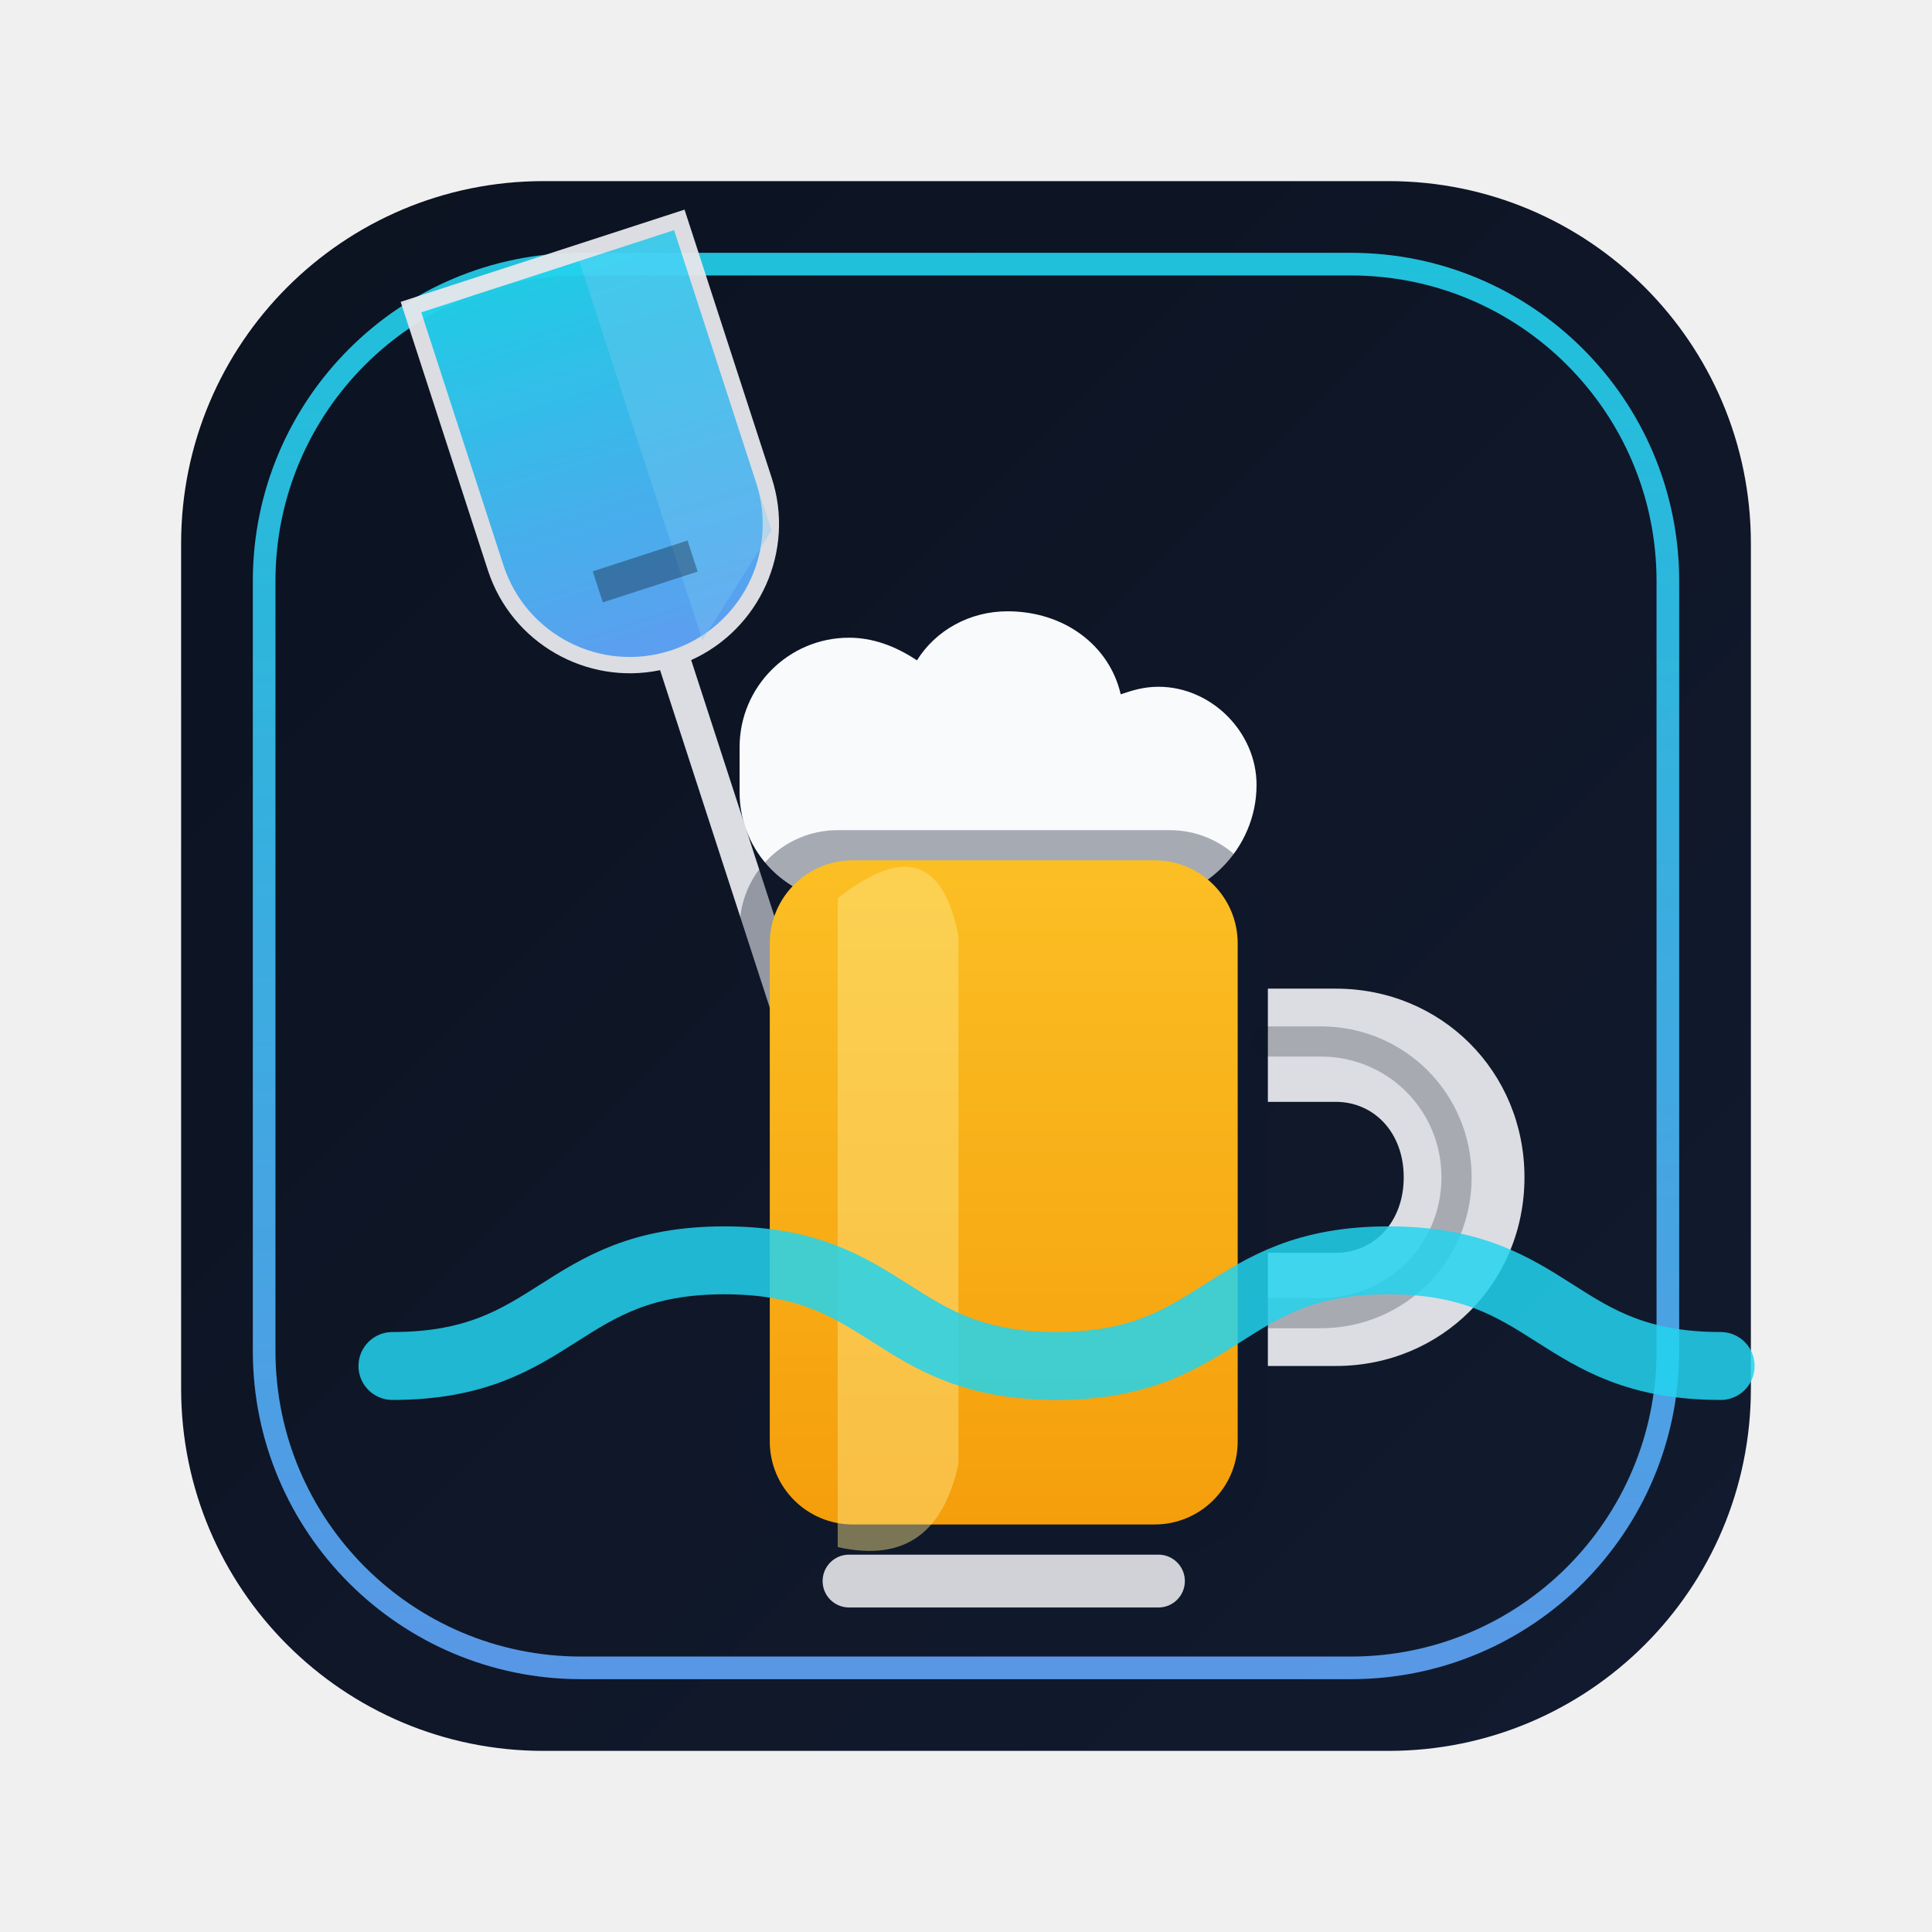
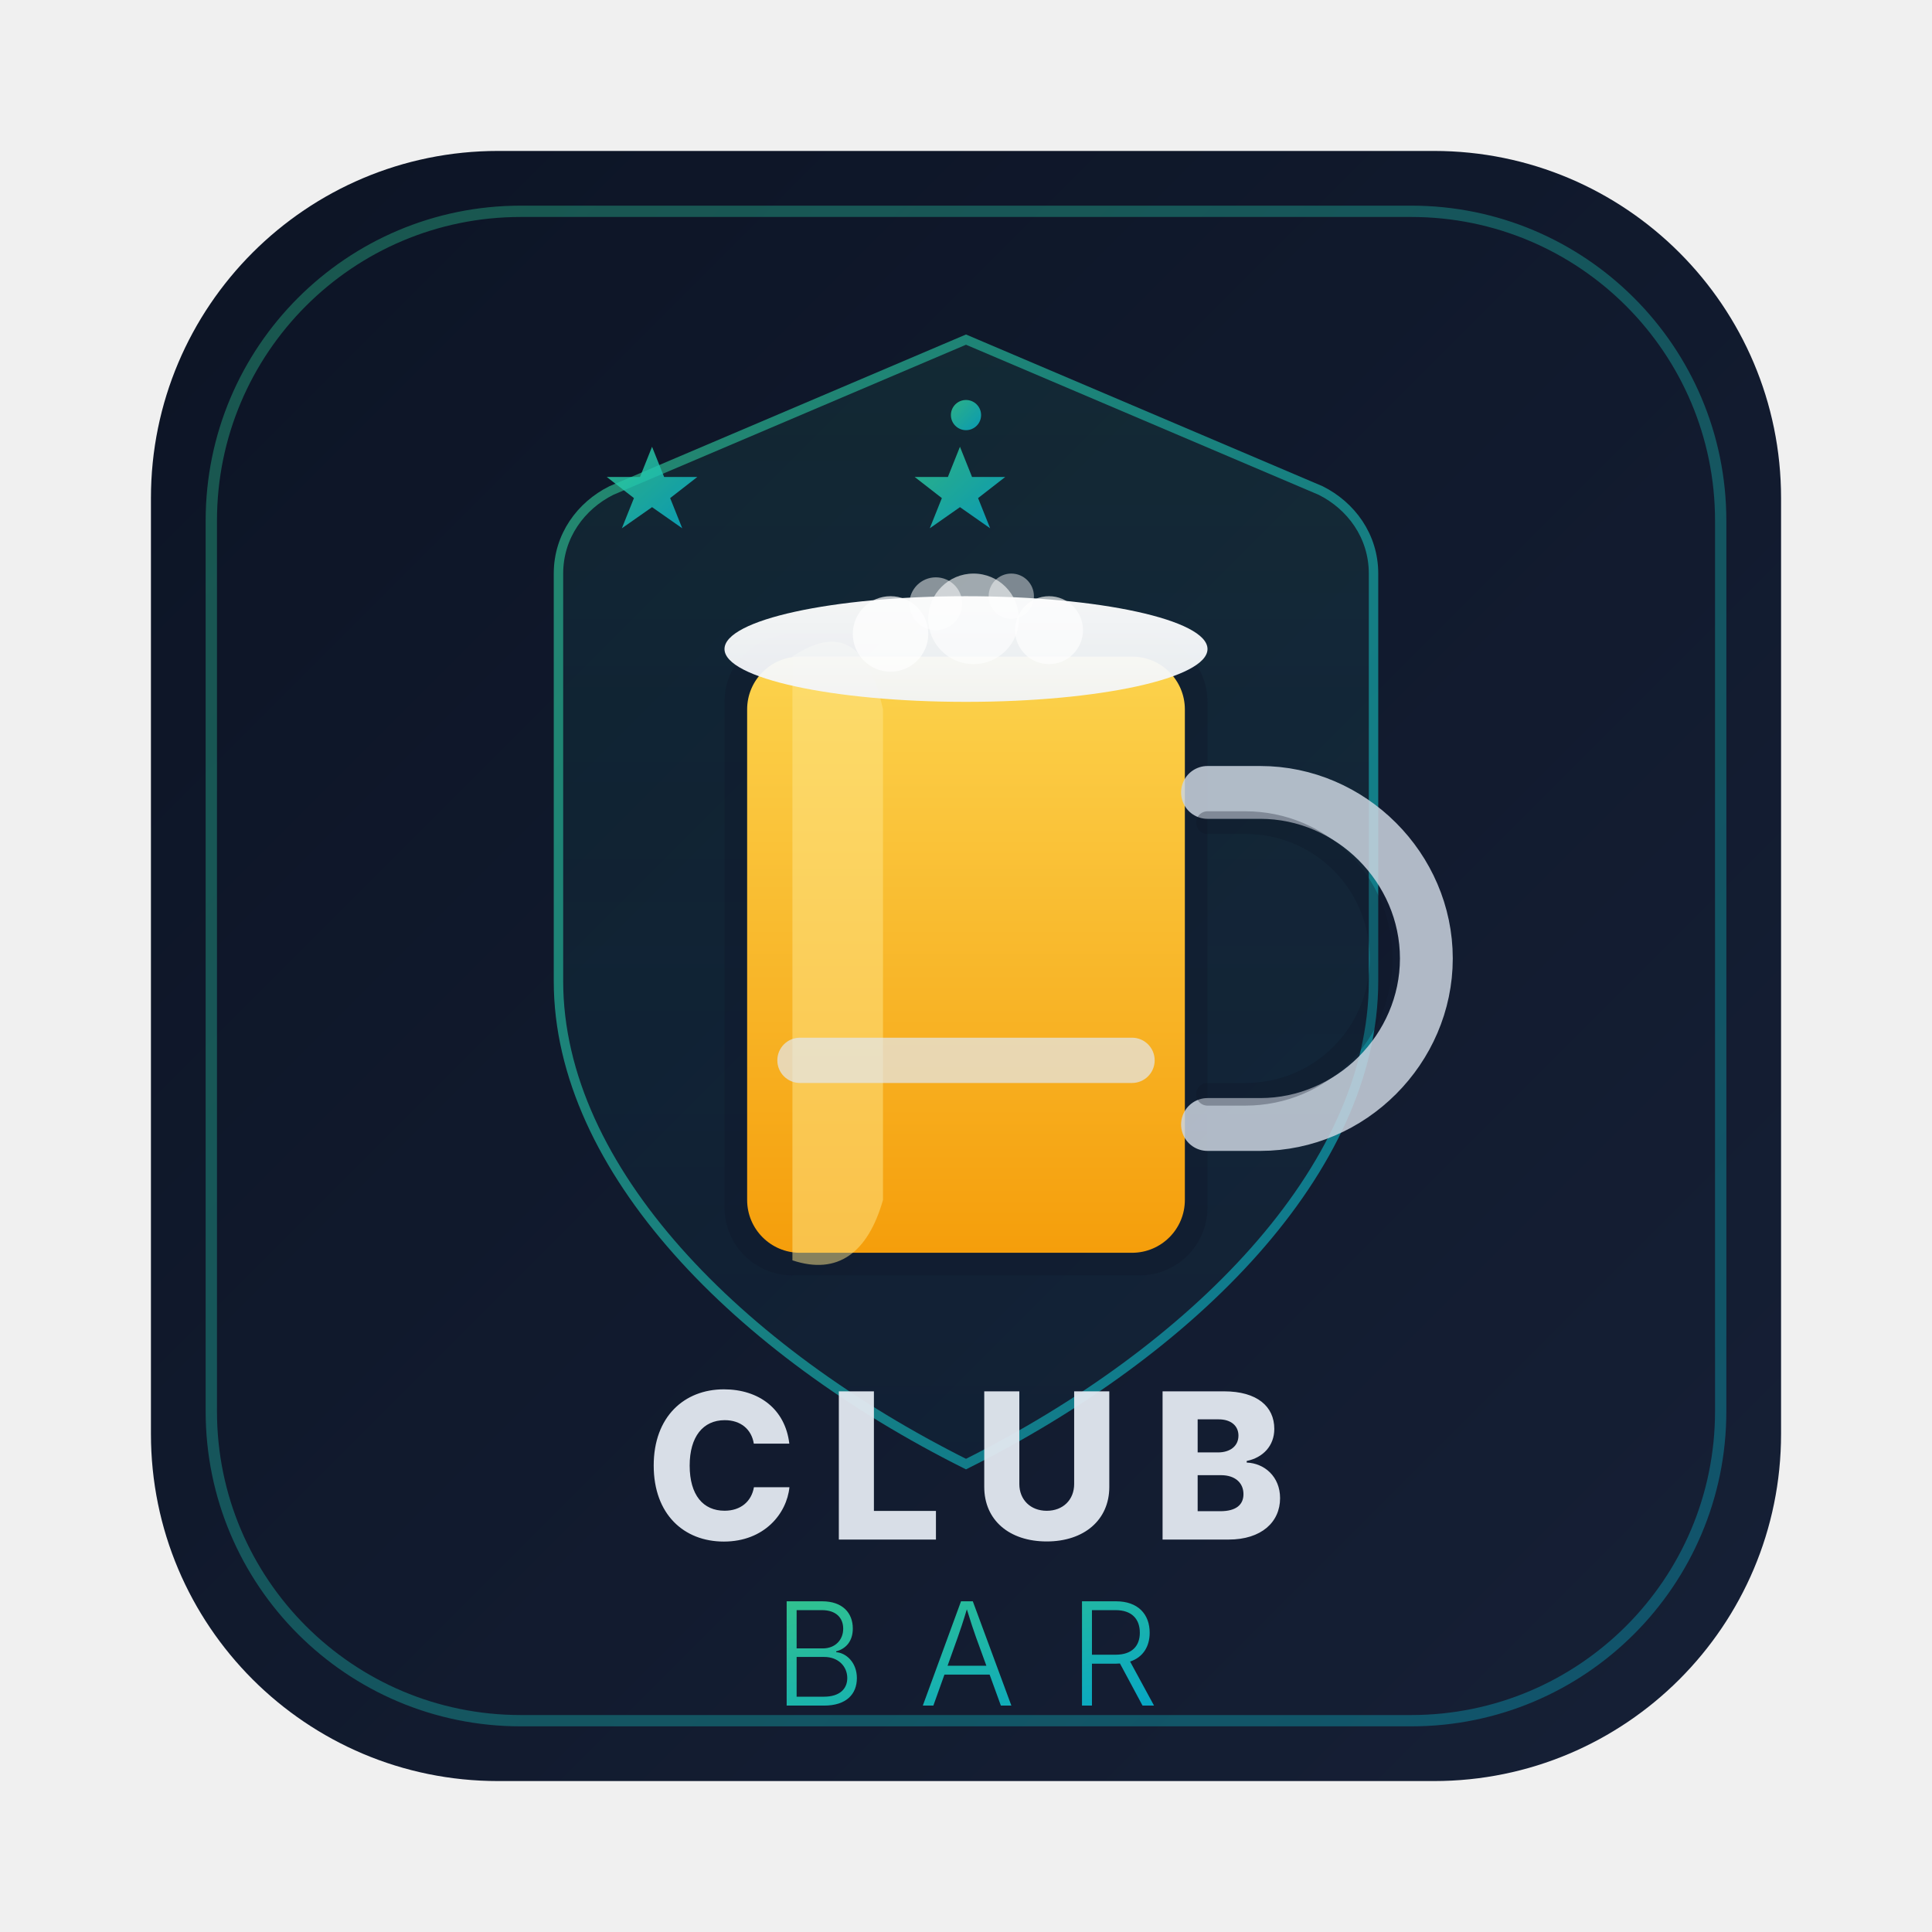
- <svg xmlns="http://www.w3.org/2000/svg" width="512" height="512" viewBox="0 0 512 512" role="img" aria-label="Ruderbar app icon">
+ <svg xmlns="http://www.w3.org/2000/svg" width="512" height="512" viewBox="0 0 512 512" role="img" aria-label="Club Bar app icon">
  <defs>
    <linearGradient id="bgGrad" x1="0" y1="0" x2="1" y2="1">
-       <stop offset="0" stop-color="#0B1220" />
-       <stop offset="1" stop-color="#121B2F" />
+       <stop offset="0" stop-color="#0C1425" />
+       <stop offset="1" stop-color="#162036" />
    </linearGradient>
-     <linearGradient id="accentGrad" x1="0" y1="0" x2="0" y2="1">
-       <stop offset="0" stop-color="#22D3EE" />
-       <stop offset="1" stop-color="#60A5FA" />
+     <linearGradient id="accentGrad" x1="0" y1="0" x2="1" y2="1">
+       <stop offset="0" stop-color="#34D399" />
+       <stop offset="1" stop-color="#06B6D4" />
    </linearGradient>
    <linearGradient id="beerGrad" x1="0" y1="0" x2="0" y2="1">
-       <stop offset="0" stop-color="#FBBF24" />
+       <stop offset="0" stop-color="#FCD34D" />
      <stop offset="1" stop-color="#F59E0B" />
    </linearGradient>
+     <linearGradient id="foamGrad" x1="0" y1="0" x2="0" y2="1">
+       <stop offset="0" stop-color="#FFFFFF" />
+       <stop offset="1" stop-color="#F1F5F9" />
+     </linearGradient>
+     <linearGradient id="shieldGrad" x1="0" y1="0" x2="0" y2="1">
+       <stop offset="0" stop-color="#34D399" stop-opacity="0.15" />
+       <stop offset="1" stop-color="#06B6D4" stop-opacity="0.05" />
+     </linearGradient>
+     <clipPath id="beerClip">
+       <rect x="192" y="168" width="128" height="170" rx="18" />
+     </clipPath>
  </defs>
-   <rect x="48" y="48" width="416" height="416" rx="96" fill="url(#bgGrad)" />
-   <rect x="70" y="70" width="372" height="372" rx="84" fill="none" stroke="url(#accentGrad)" stroke-width="6" opacity="0.9" />
-   <g transform="translate(80,50) scale(0.55)">
-     <g transform="rotate(-18 256 256)" opacity="0.95">
-       <path d="M263.876,0H120.06v135.939c0,36.988,28.075,67.531,64.033,71.467v272.705h15.751V207.407c35.958-3.937,64.033-34.479,64.033-71.467V0z M248.125,135.939c0,30.965-25.192,56.156-56.157,56.156c-30.965,0-56.157-25.192-56.157-56.156V15.751h112.314V135.939z" fill="#E5E7EB" />
-       <path d="M191.968,199.972L191.968,199.972c-35.364,0-64.033-28.668-64.033-64.031V7.875h128.065v128.064C256.001,171.304,227.332,199.972,191.968,199.972z" fill="url(#accentGrad)" />
-       <polygon points="256.001,159.952 207.976,199.972 207.976,7.875 256.001,7.875" fill="#7DD3FC" opacity="0.35" />
-       <rect x="167.955" y="152.077" width="48.024" height="15.751" fill="#0B1220" opacity="0.35" />
-       <polygon points="199.843,488.117 184.093,488.117 184.093,496.249 167.957,496.249 167.957,512 215.98,512 215.98,496.249 199.843,496.249" fill="#94A3B8" />
-     </g>
+   <rect x="40" y="40" width="432" height="432" rx="92" fill="url(#bgGrad)" />
+   <rect x="56" y="56" width="400" height="400" rx="82" fill="none" stroke="url(#accentGrad)" stroke-width="3" opacity="0.35" />
+   <path d="M256 90 L350 130 C358 134 364 142 364 152 L364 260 C364 310 316 358 256 388 C196 358 148 310 148 260 L148 152 C148 142 154 134 162 130 Z" fill="url(#shieldGrad)" stroke="url(#accentGrad)" stroke-width="2.5" opacity="0.6" />
+   <rect x="192" y="168" width="128" height="170" rx="18" fill="#0F172A" opacity="0.4" />
+   <rect x="198" y="174" width="116" height="158" rx="14" fill="url(#beerGrad)" />
+   <g clip-path="url(#beerClip)">
+     <path d="M210 174c12-8 20-4 24 14v130c-4 14-12 20-24 16z" fill="#FDE68A" opacity="0.5" />
  </g>
-   <g transform="translate(170,142)">
-     <path d="M26 56c0-16 13-29 29-29 6 0 12 2 18 6 5-8 14-13 24-13 15 0 27 9 30 22 3-1 6-2 10-2 14 0 26 12 26 26 0 17-14 31-31 31H55c-16 0-29-13-29-29z" fill="#F8FAFC" />
-     <rect x="26" y="78" width="140" height="192" rx="26" fill="#0F172A" opacity="0.35" />
-     <rect x="34" y="86" width="124" height="176" rx="22" fill="url(#beerGrad)" />
-     <path d="M52 96c18-14 28-10 32 10v140c-4 18-14 26-32 22z" fill="#FDE68A" opacity="0.45" />
-     <path d="M166 120h18c28 0 50 22 50 50s-22 50-50 50h-18v-30h18c10 0 18-8 18-20s-8-20-18-20h-18z" fill="#E5E7EB" opacity="0.95" />
-     <path d="M166 134h14c20 0 36 16 36 36s-16 36-36 36h-14" fill="none" stroke="#0B1220" stroke-width="8" opacity="0.25" stroke-linecap="round" />
-     <rect x="48" y="270" width="96" height="14" rx="7" fill="#E5E7EB" opacity="0.9" />
+   <ellipse cx="256" cy="172" rx="64" ry="14" fill="url(#foamGrad)" opacity="0.95" />
+   <circle cx="236" cy="168" r="10" fill="white" opacity="0.7" />
+   <circle cx="258" cy="164" r="12" fill="white" opacity="0.6" />
+   <circle cx="278" cy="167" r="9" fill="white" opacity="0.65" />
+   <circle cx="248" cy="160" r="7" fill="white" opacity="0.5" />
+   <circle cx="268" cy="158" r="6" fill="white" opacity="0.45" />
+   <path d="M320 210 h14 c24 0 44 20 44 44 s-20 44-44 44 h-14" fill="none" stroke="#CBD5E1" stroke-width="14" stroke-linecap="round" stroke-linejoin="round" opacity="0.85" />
+   <path d="M320 218 h10 c20 0 36 16 36 36 s-16 36-36 36 h-10" fill="none" stroke="#0C1425" stroke-width="6" opacity="0.3" stroke-linecap="round" />
+   <rect x="206" y="275" width="100" height="12" rx="6" fill="#E2E8F0" opacity="0.7" />
+   <g fill="url(#accentGrad)" opacity="0.8">
+     <polygon points="176,130 180,140 191,140 182,147 186,157 176,150 166,157 170,147 161,140 172,140" transform="scale(0.8) translate(40,18)" />
+     <polygon points="336,130 340,140 351,140 342,147 346,157 336,150 326,157 330,147 321,140 332,140" transform="scale(0.8) translate(-18,18)" />
+     <circle cx="256" cy="110" r="4" />
  </g>
-   <path d="M104 362c44 0 44-28 88-28s44 28 88 28 44-28 88-28 44 28 88 28" fill="none" stroke="#22D3EE" stroke-width="18" stroke-linecap="round" opacity="0.85" />
+   <text x="256" y="408" text-anchor="middle" font-family="'SF Pro Display', 'Inter', 'Segoe UI', system-ui, -apple-system, sans-serif" font-weight="800" font-size="54" letter-spacing="8" fill="#E2E8F0" opacity="0.95">CLUB</text>
+   <text x="256" y="452" text-anchor="middle" font-family="'SF Pro Display', 'Inter', 'Segoe UI', system-ui, -apple-system, sans-serif" font-weight="300" font-size="38" letter-spacing="14" fill="url(#accentGrad)" opacity="0.9">BAR</text>
</svg>
